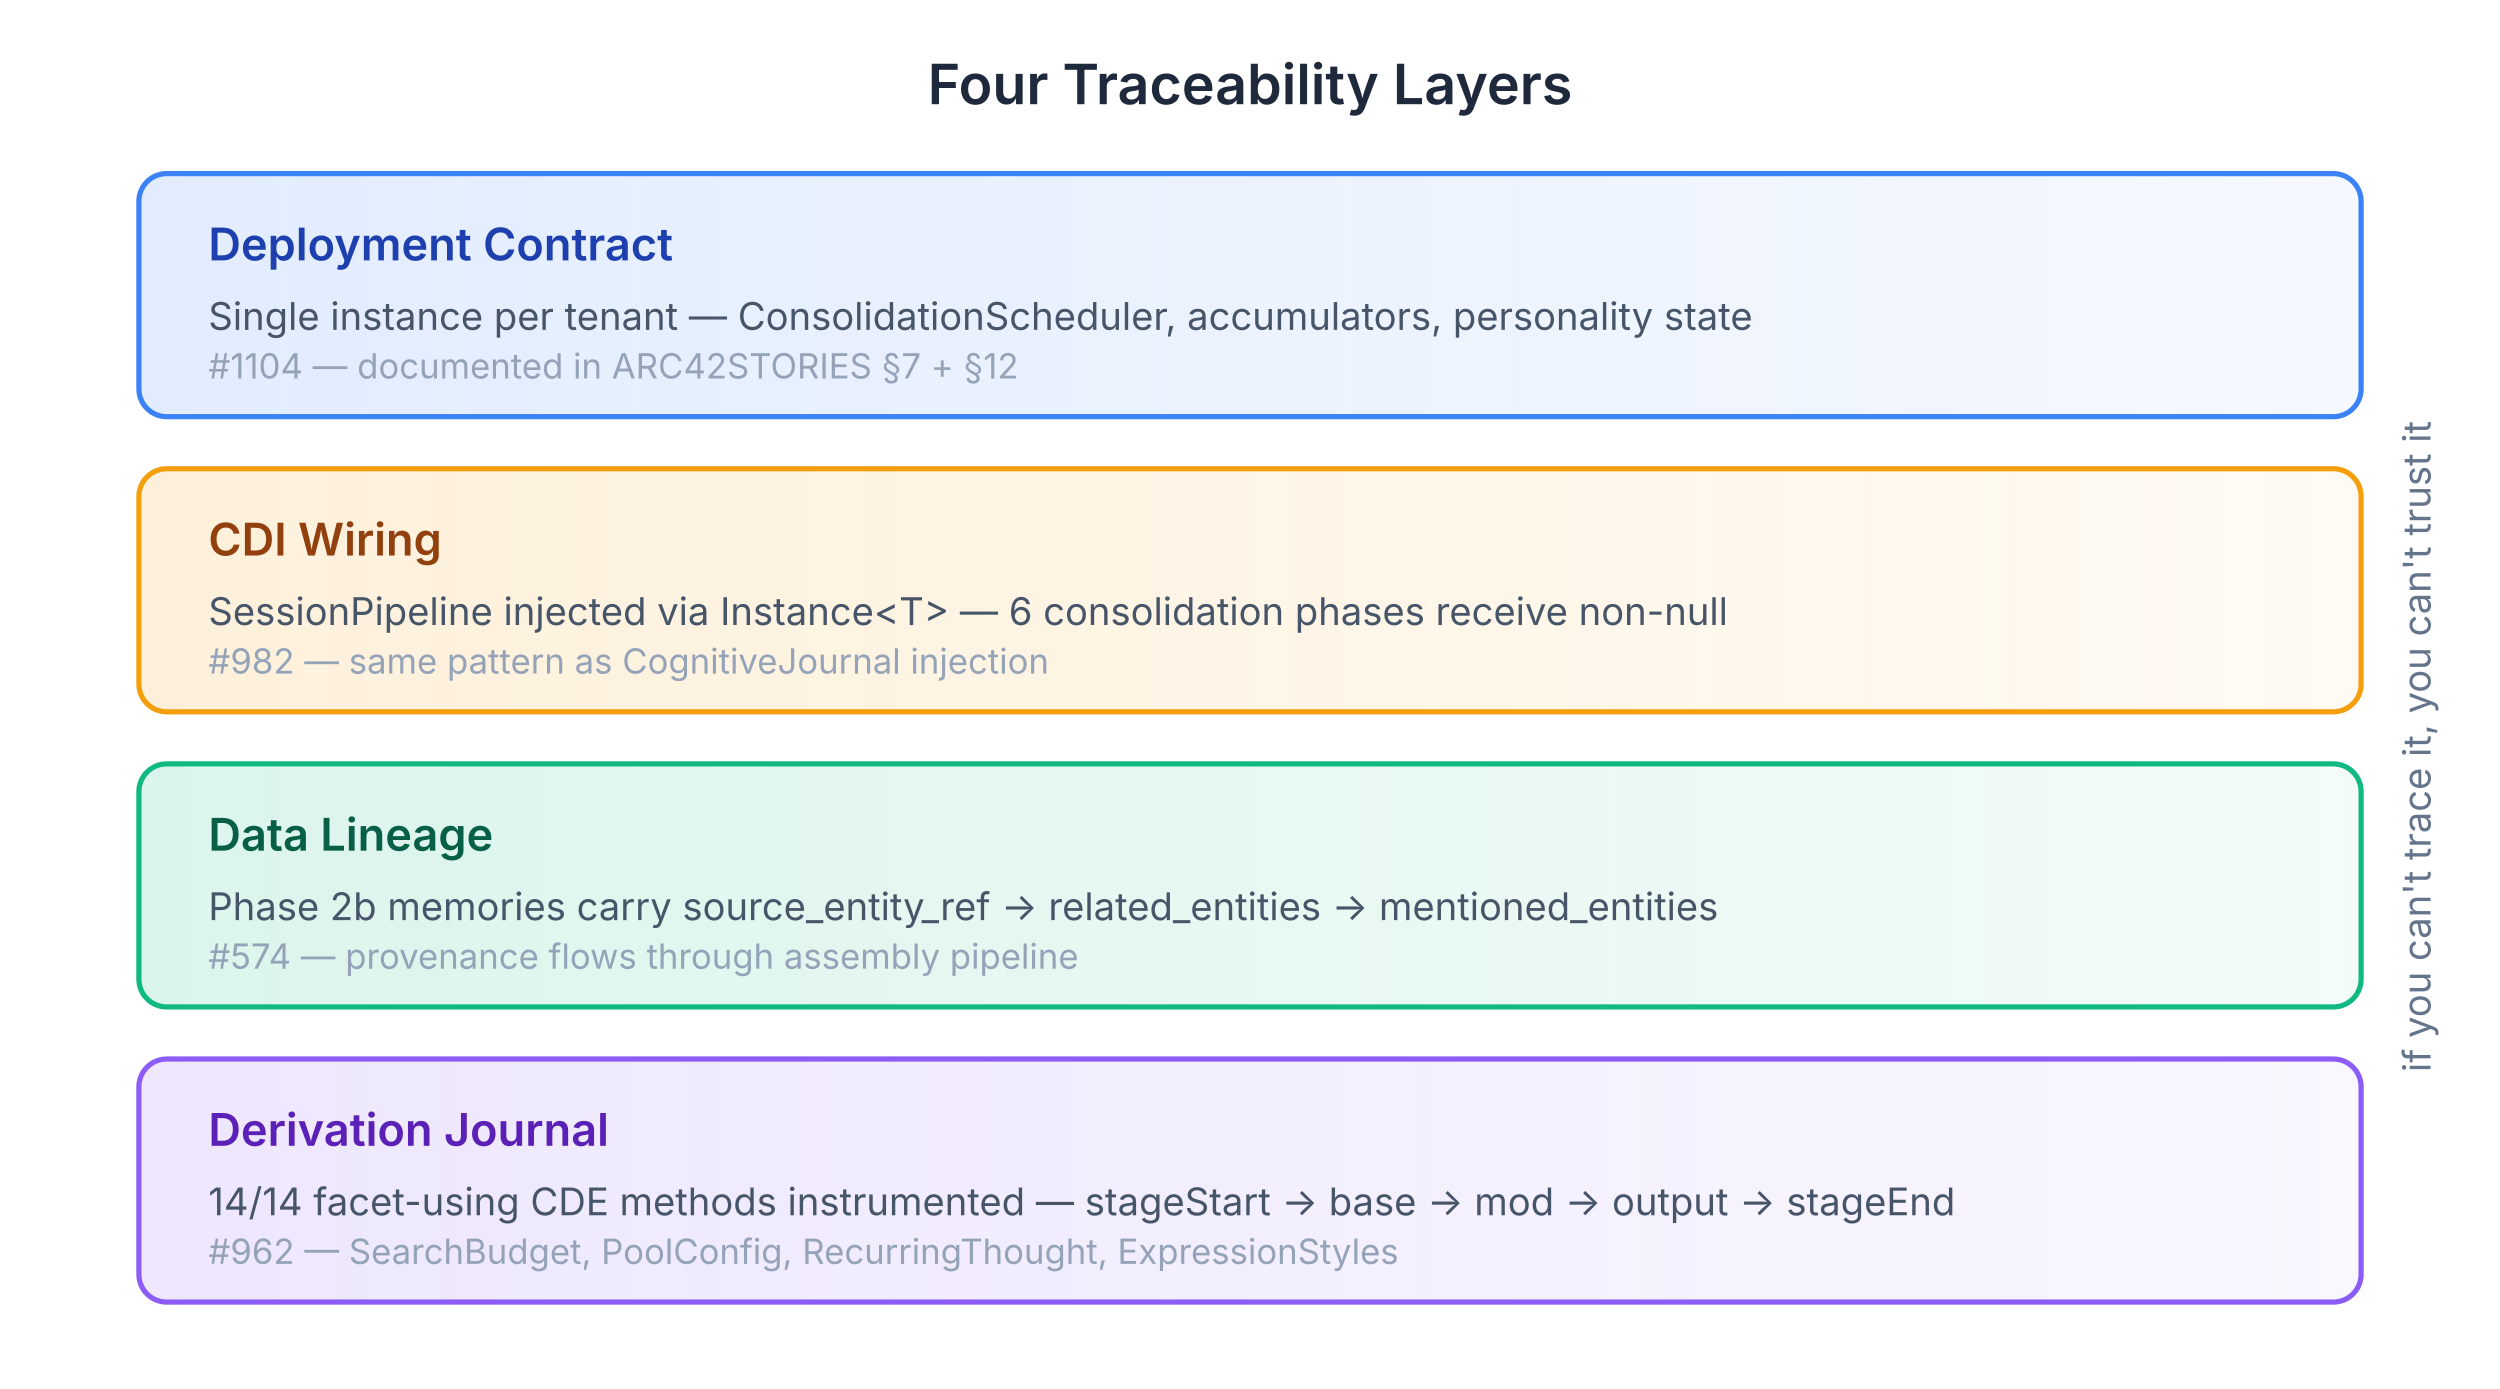
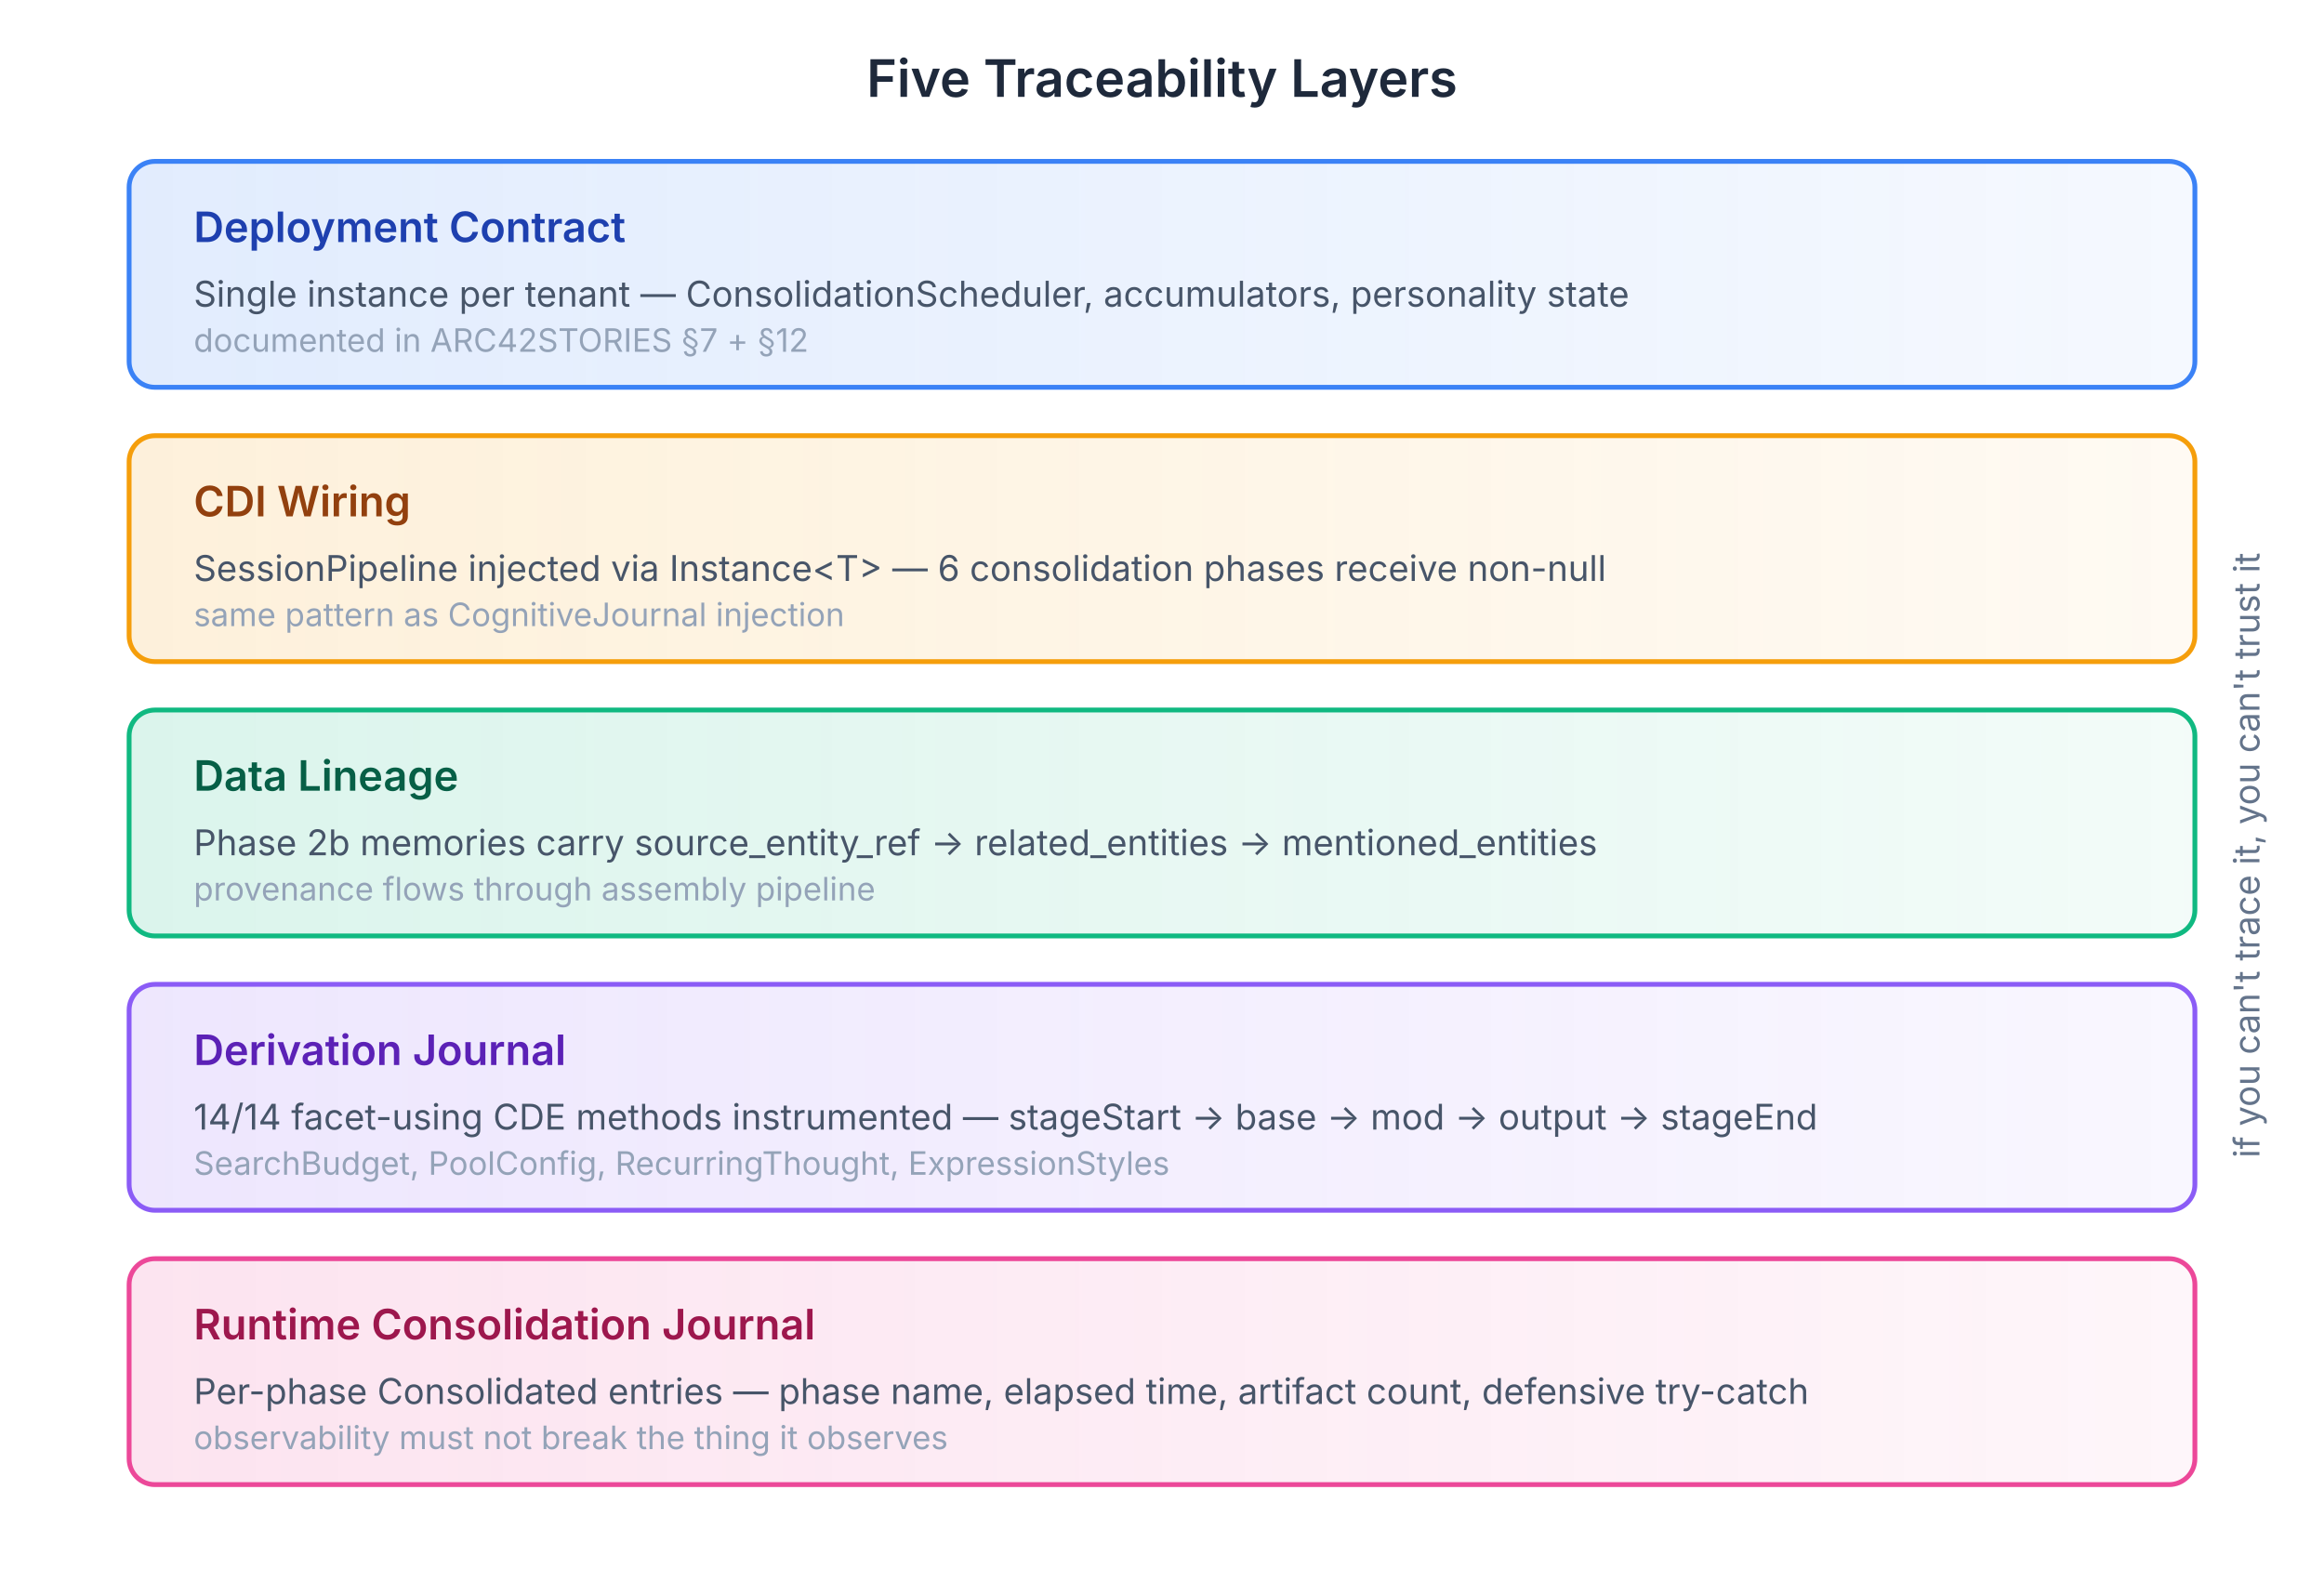
- <svg xmlns="http://www.w3.org/2000/svg" viewBox="0 0 720 400" font-family="system-ui, -apple-system, sans-serif">
+ <svg xmlns="http://www.w3.org/2000/svg" viewBox="0 0 720 490" font-family="system-ui, -apple-system, sans-serif">
  <defs>
    <linearGradient id="gDeploy" x1="0" y1="0" x2="1" y2="0">
      <stop offset="0%" stop-color="#3b82f6" stop-opacity="0.15" />
      <stop offset="100%" stop-color="#3b82f6" stop-opacity="0.05" />
    </linearGradient>
    <linearGradient id="gData" x1="0" y1="0" x2="1" y2="0">
      <stop offset="0%" stop-color="#10b981" stop-opacity="0.15" />
      <stop offset="100%" stop-color="#10b981" stop-opacity="0.05" />
    </linearGradient>
    <linearGradient id="gWiring" x1="0" y1="0" x2="1" y2="0">
      <stop offset="0%" stop-color="#f59e0b" stop-opacity="0.15" />
      <stop offset="100%" stop-color="#f59e0b" stop-opacity="0.05" />
    </linearGradient>
    <linearGradient id="gJournal" x1="0" y1="0" x2="1" y2="0">
      <stop offset="0%" stop-color="#8b5cf6" stop-opacity="0.15" />
      <stop offset="100%" stop-color="#8b5cf6" stop-opacity="0.05" />
    </linearGradient>
+     <linearGradient id="gRuntime" x1="0" y1="0" x2="1" y2="0">
+       <stop offset="0%" stop-color="#ec4899" stop-opacity="0.15" />
+       <stop offset="100%" stop-color="#ec4899" stop-opacity="0.05" />
+     </linearGradient>
  </defs>
-   <text x="360" y="30" text-anchor="middle" font-size="16" font-weight="600" fill="#1e293b">Four Traceability Layers</text>
+   <text x="360" y="30" text-anchor="middle" font-size="16" font-weight="600" fill="#1e293b">Five Traceability Layers</text>
  <rect x="40" y="50" width="640" height="70" rx="8" fill="url(#gDeploy)" stroke="#3b82f6" stroke-width="1.5" />
  <text x="60" y="75" font-size="13" font-weight="600" fill="#1e40af">Deployment Contract</text>
  <text x="60" y="95" font-size="11" fill="#475569">Single instance per tenant — ConsolidationScheduler, accumulators, personality state</text>
-   <text x="60" y="109" font-size="10" fill="#94a3b8">#1104 — documented in ARC42STORIES §7 + §12</text>
+   <text x="60" y="109" font-size="10" fill="#94a3b8">documented in ARC42STORIES §7 + §12</text>
  <rect x="40" y="135" width="640" height="70" rx="8" fill="url(#gWiring)" stroke="#f59e0b" stroke-width="1.5" />
  <text x="60" y="160" font-size="13" font-weight="600" fill="#92400e">CDI Wiring</text>
  <text x="60" y="180" font-size="11" fill="#475569">SessionPipeline injected via Instance&lt;T&gt; — 6 consolidation phases receive non-null</text>
-   <text x="60" y="194" font-size="10" fill="#94a3b8">#982 — same pattern as CognitiveJournal injection</text>
+   <text x="60" y="194" font-size="10" fill="#94a3b8">same pattern as CognitiveJournal injection</text>
  <rect x="40" y="220" width="640" height="70" rx="8" fill="url(#gData)" stroke="#10b981" stroke-width="1.5" />
  <text x="60" y="245" font-size="13" font-weight="600" fill="#065f46">Data Lineage</text>
  <text x="60" y="265" font-size="11" fill="#475569">Phase 2b memories carry source_entity_ref → related_entities → mentioned_entities</text>
-   <text x="60" y="279" font-size="10" fill="#94a3b8">#574 — provenance flows through assembly pipeline</text>
+   <text x="60" y="279" font-size="10" fill="#94a3b8">provenance flows through assembly pipeline</text>
  <rect x="40" y="305" width="640" height="70" rx="8" fill="url(#gJournal)" stroke="#8b5cf6" stroke-width="1.5" />
  <text x="60" y="330" font-size="13" font-weight="600" fill="#5b21b6">Derivation Journal</text>
  <text x="60" y="350" font-size="11" fill="#475569">14/14 facet-using CDE methods instrumented — stageStart → base → mod → output → stageEnd</text>
-   <text x="60" y="364" font-size="10" fill="#94a3b8">#962 — SearchBudget, PoolConfig, RecurringThought, ExpressionStyles</text>
-   <text x="700" y="215" text-anchor="middle" font-size="11" fill="#64748b" transform="rotate(-90 700 215)">if you can't trace it, you can't trust it</text>
+   <text x="60" y="364" font-size="10" fill="#94a3b8">SearchBudget, PoolConfig, RecurringThought, ExpressionStyles</text>
+   <rect x="40" y="390" width="640" height="70" rx="8" fill="url(#gRuntime)" stroke="#ec4899" stroke-width="1.5" />
+   <text x="60" y="415" font-size="13" font-weight="600" fill="#9d174d">Runtime Consolidation Journal</text>
+   <text x="60" y="435" font-size="11" fill="#475569">Per-phase Consolidated entries — phase name, elapsed time, artifact count, defensive try-catch</text>
+   <text x="60" y="449" font-size="10" fill="#94a3b8">observability must not break the thing it observes</text>
+   <text x="700" y="265" text-anchor="middle" font-size="11" fill="#64748b" transform="rotate(-90 700 265)">if you can't trace it, you can't trust it</text>
</svg>
